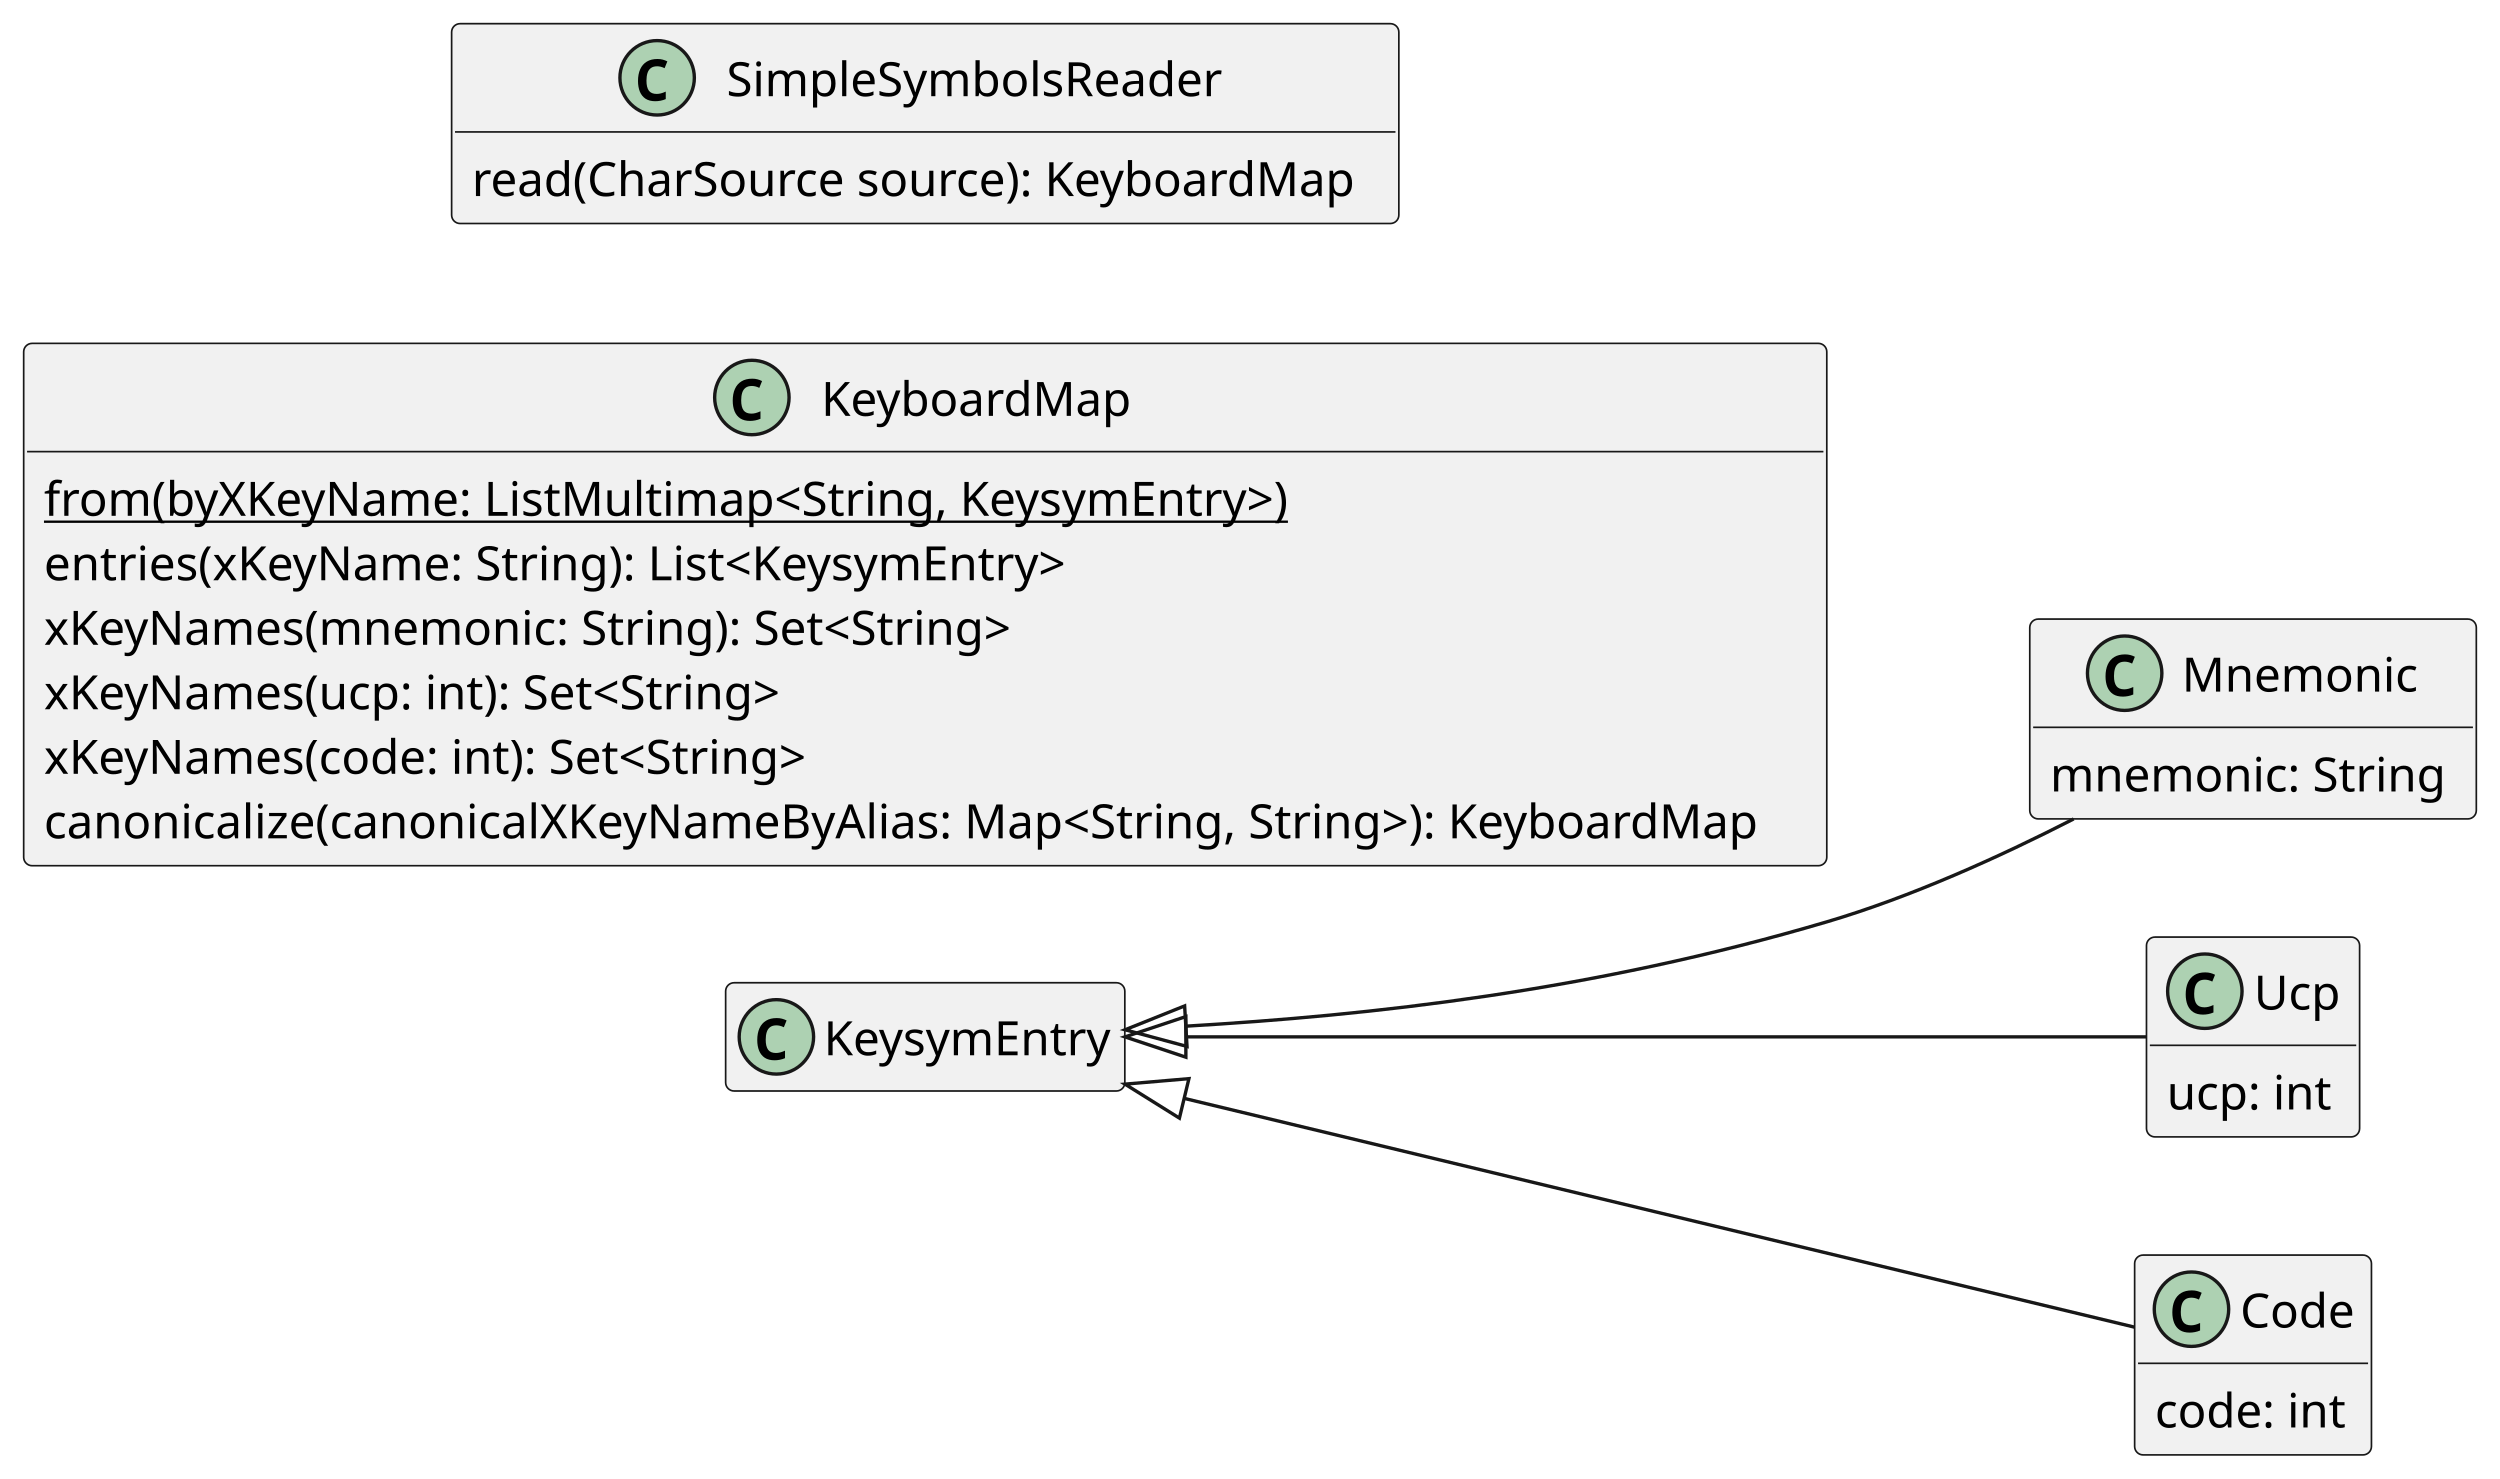
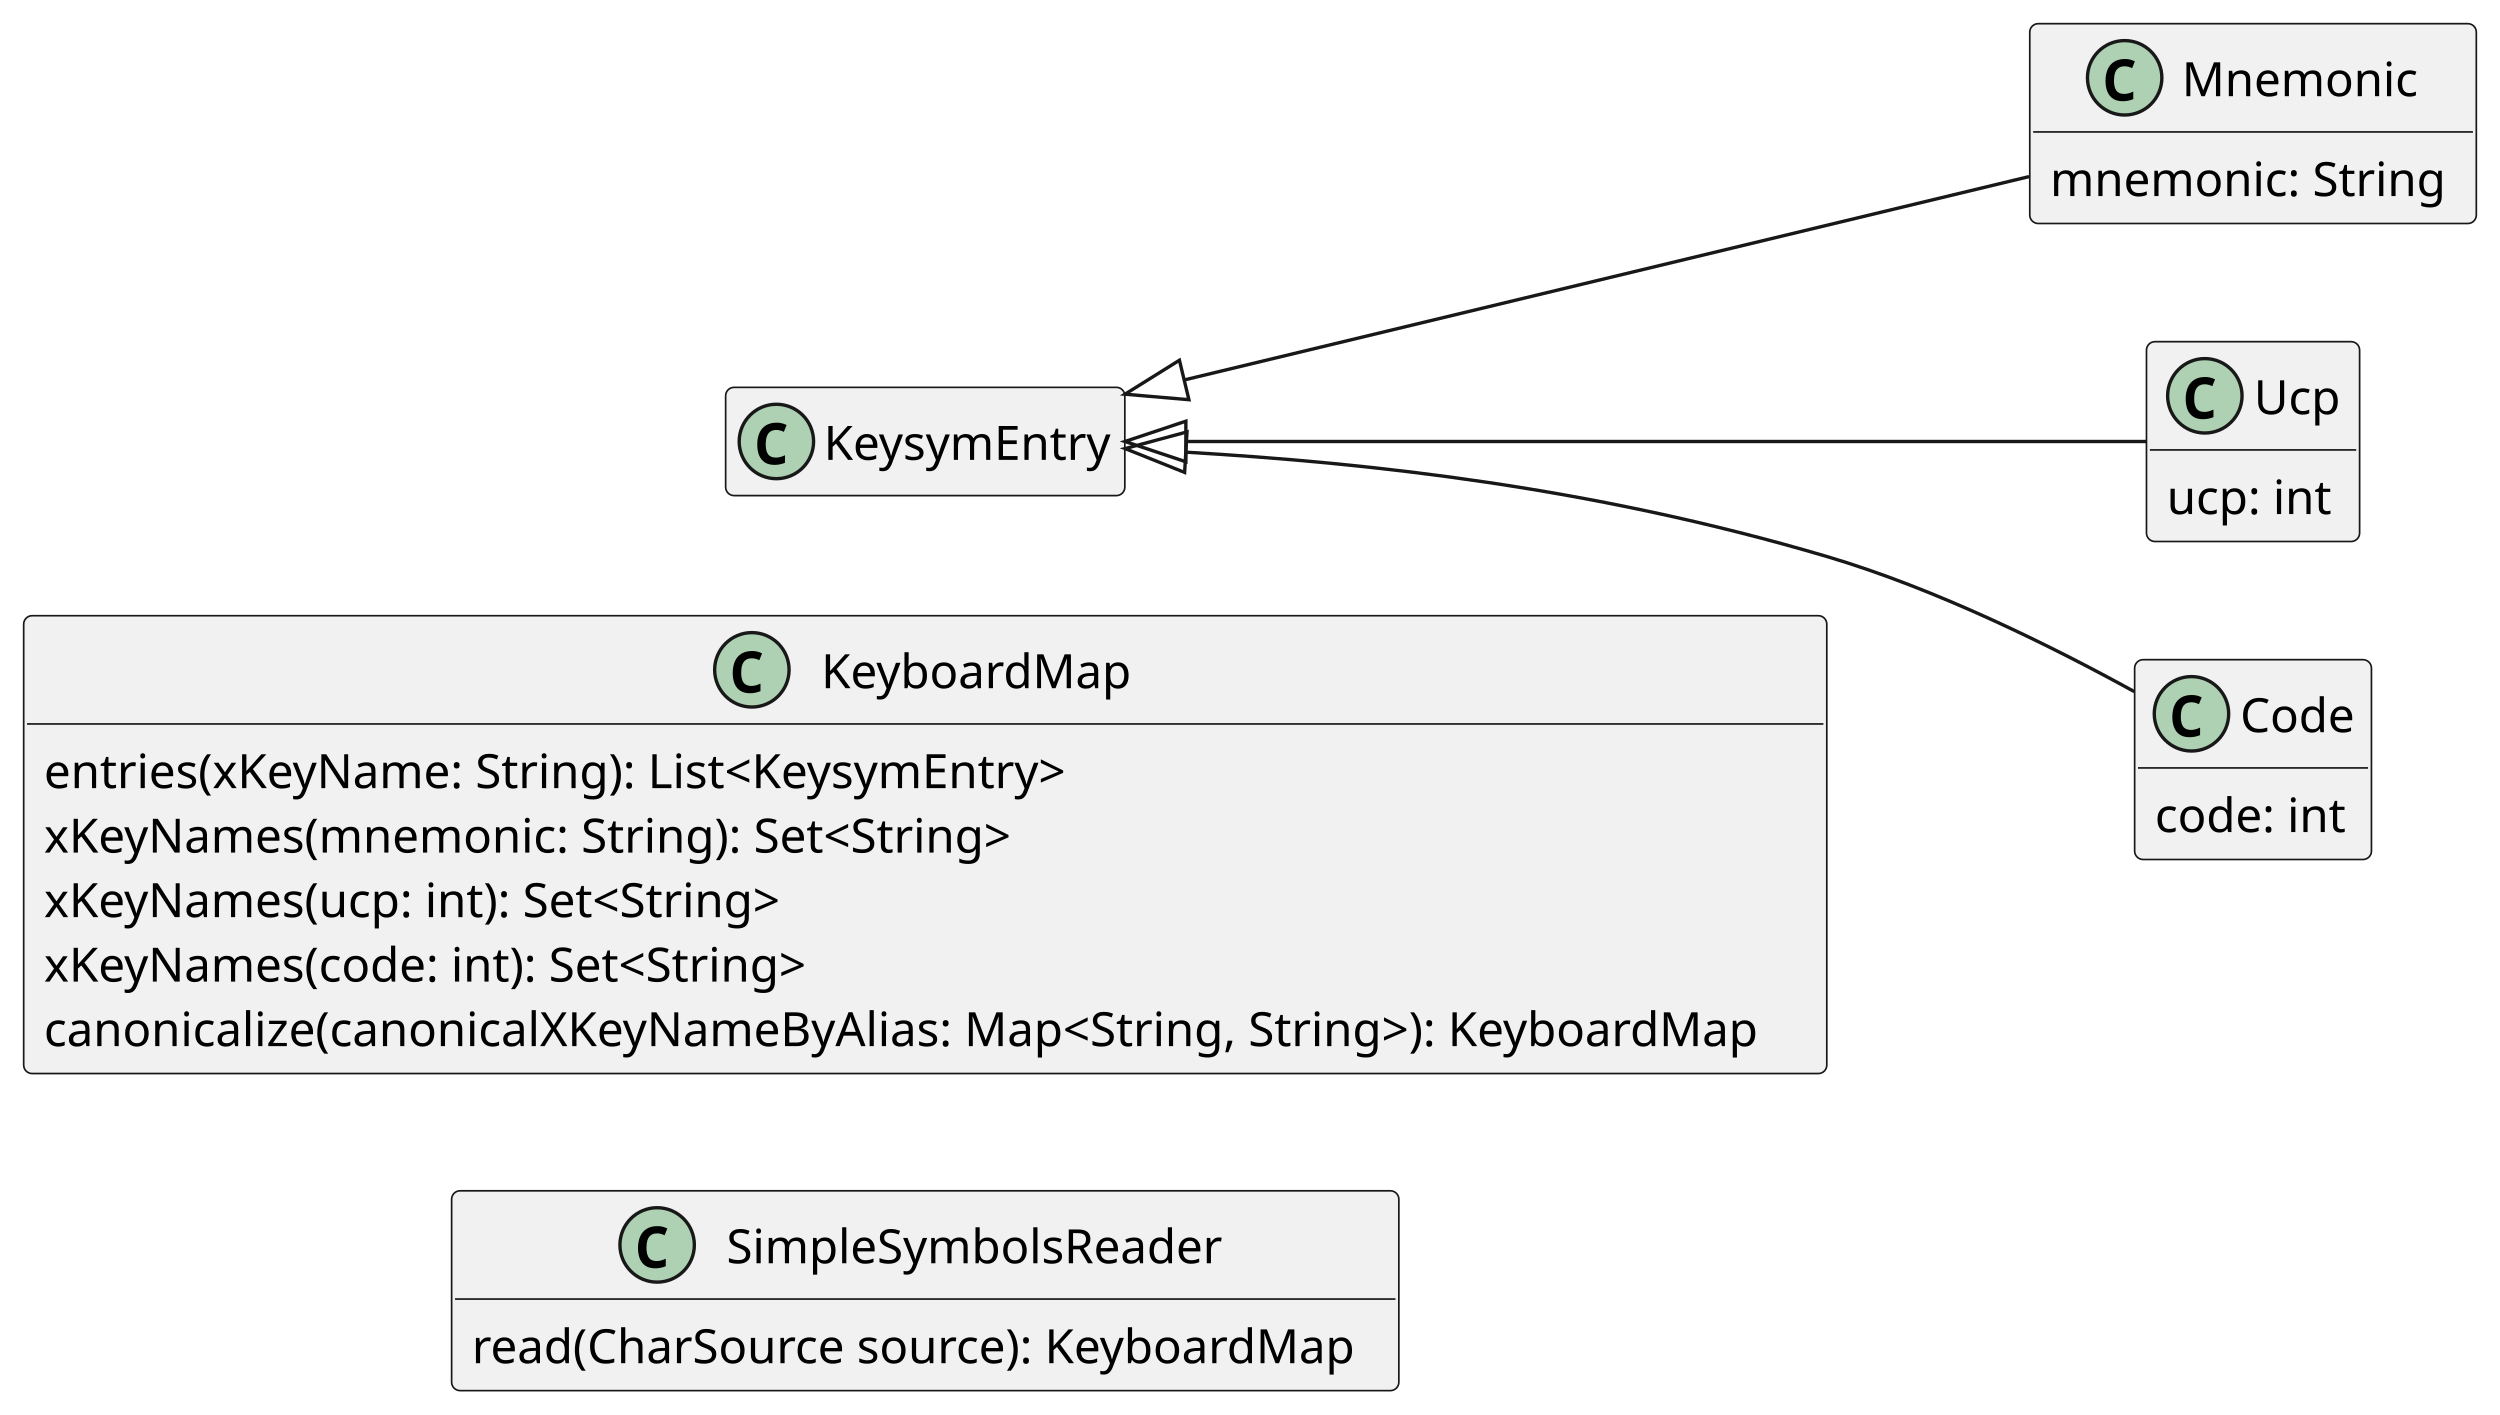
- <svg xmlns="http://www.w3.org/2000/svg" contentStyleType="text/css" height="437px" preserveAspectRatio="none" style="width:739px;height:437px;background:#FFFFFF;" version="1.1" viewBox="0 0 739 437" width="739px" zoomAndPan="magnify">
+ <svg xmlns="http://www.w3.org/2000/svg" contentStyleType="text/css" height="418px" preserveAspectRatio="none" style="width:739px;height:418px;background:#FFFFFF;" version="1.1" viewBox="0 0 739 418" width="739px" zoomAndPan="magnify">
  <defs />
  <g>
    <g id="elem_KeysymEntry">
-       <rect codeLine="4" fill="#F1F1F1" height="32" id="KeysymEntry" rx="2.5" ry="2.5" style="stroke:#181818;stroke-width:0.5;" width="118" x="214.5" y="290.5" />
-       <ellipse cx="229.5" cy="306.5" fill="#ADD1B2" rx="11" ry="11" style="stroke:#181818;stroke-width:1.0;" />
-       <path d="M228.969,313.422 Q227.219,313.422 226.078,312.688 Q224.953,311.938 224.391,310.594 Q223.844,309.234 223.844,307.438 Q223.844,305.406 224.5,303.953 Q225.156,302.5 226.438,301.719 Q227.719,300.938 229.594,300.938 Q230.484,300.938 231.156,301.125 Q231.828,301.297 232.516,301.641 L231.703,303.656 Q231.078,303.344 230.531,303.219 Q230,303.094 229.516,303.094 Q228.344,303.094 227.641,303.625 Q226.938,304.156 226.641,305.109 Q226.344,306.062 226.344,307.328 Q226.344,309.344 227.062,310.312 Q227.781,311.266 229.375,311.266 Q229.969,311.266 230.594,311.109 Q231.219,310.953 232.047,310.578 L232.047,312.797 Q231.312,313.109 230.516,313.266 Q229.734,313.422 228.969,313.422 Z " fill="#000000" />
-       <text fill="#000000" font-family="sans-serif" font-size="14" lengthAdjust="spacing" textLength="86" x="243.5" y="311.932">KeysymEntry</text>
+       <rect codeLine="4" fill="#F1F1F1" height="32" id="KeysymEntry" rx="2.5" ry="2.5" style="stroke:#181818;stroke-width:0.5;" width="118" x="214.5" y="114.5" />
+       <ellipse cx="229.5" cy="130.5" fill="#ADD1B2" rx="11" ry="11" style="stroke:#181818;stroke-width:1.0;" />
+       <path d="M228.969,137.422 Q227.219,137.422 226.078,136.688 Q224.953,135.938 224.391,134.594 Q223.844,133.234 223.844,131.438 Q223.844,129.406 224.5,127.953 Q225.156,126.5 226.438,125.719 Q227.719,124.938 229.594,124.938 Q230.484,124.938 231.156,125.125 Q231.828,125.297 232.516,125.641 L231.703,127.656 Q231.078,127.344 230.531,127.219 Q230,127.094 229.516,127.094 Q228.344,127.094 227.641,127.625 Q226.938,128.156 226.641,129.109 Q226.344,130.062 226.344,131.328 Q226.344,133.344 227.062,134.312 Q227.781,135.266 229.375,135.266 Q229.969,135.266 230.594,135.109 Q231.219,134.953 232.047,134.578 L232.047,136.797 Q231.312,137.109 230.516,137.266 Q229.734,137.422 228.969,137.422 Z " fill="#000000" />
+       <text fill="#000000" font-family="sans-serif" font-size="14" lengthAdjust="spacing" textLength="86" x="243.5" y="135.932">KeysymEntry</text>
    </g>
    <g id="elem_Mnemonic">
-       <rect codeLine="5" fill="#F1F1F1" height="59.068" id="Mnemonic" rx="2.5" ry="2.5" style="stroke:#181818;stroke-width:0.5;" width="132" x="600" y="183" />
-       <ellipse cx="628.05" cy="199" fill="#ADD1B2" rx="11" ry="11" style="stroke:#181818;stroke-width:1.0;" />
-       <path d="M627.519,205.922 Q625.769,205.922 624.628,205.188 Q623.503,204.438 622.941,203.094 Q622.394,201.734 622.394,199.938 Q622.394,197.906 623.05,196.453 Q623.706,195 624.987,194.219 Q626.269,193.438 628.144,193.438 Q629.034,193.438 629.706,193.625 Q630.378,193.797 631.066,194.141 L630.253,196.156 Q629.628,195.844 629.081,195.719 Q628.55,195.594 628.066,195.594 Q626.894,195.594 626.191,196.125 Q625.487,196.656 625.191,197.609 Q624.894,198.562 624.894,199.828 Q624.894,201.844 625.612,202.812 Q626.331,203.766 627.925,203.766 Q628.519,203.766 629.144,203.609 Q629.769,203.453 630.597,203.078 L630.597,205.297 Q629.862,205.609 629.066,205.766 Q628.284,205.922 627.519,205.922 Z " fill="#000000" />
-       <text fill="#000000" font-family="sans-serif" font-size="14" lengthAdjust="spacing" textLength="71" x="644.95" y="204.432">Mnemonic</text>
-       <line style="stroke:#181818;stroke-width:0.5;" x1="601" x2="731" y1="215" y2="215" />
-       <text fill="#000000" font-family="sans-serif" font-size="14" lengthAdjust="spacing" textLength="120" x="606" y="233.966">mnemonic: String</text>
+       <rect codeLine="5" fill="#F1F1F1" height="59.068" id="Mnemonic" rx="2.5" ry="2.5" style="stroke:#181818;stroke-width:0.5;" width="132" x="600" y="7" />
+       <ellipse cx="628.05" cy="23" fill="#ADD1B2" rx="11" ry="11" style="stroke:#181818;stroke-width:1.0;" />
+       <path d="M627.519,29.922 Q625.769,29.922 624.628,29.188 Q623.503,28.438 622.941,27.094 Q622.394,25.734 622.394,23.938 Q622.394,21.906 623.05,20.453 Q623.706,19 624.987,18.219 Q626.269,17.438 628.144,17.438 Q629.034,17.438 629.706,17.625 Q630.378,17.797 631.066,18.141 L630.253,20.156 Q629.628,19.844 629.081,19.719 Q628.55,19.594 628.066,19.594 Q626.894,19.594 626.191,20.125 Q625.487,20.656 625.191,21.609 Q624.894,22.562 624.894,23.828 Q624.894,25.844 625.612,26.812 Q626.331,27.766 627.925,27.766 Q628.519,27.766 629.144,27.609 Q629.769,27.453 630.597,27.078 L630.597,29.297 Q629.862,29.609 629.066,29.766 Q628.284,29.922 627.519,29.922 Z " fill="#000000" />
+       <text fill="#000000" font-family="sans-serif" font-size="14" lengthAdjust="spacing" textLength="71" x="644.95" y="28.432">Mnemonic</text>
+       <line style="stroke:#181818;stroke-width:0.5;" x1="601" x2="731" y1="39" y2="39" />
+       <text fill="#000000" font-family="sans-serif" font-size="14" lengthAdjust="spacing" textLength="120" x="606" y="57.966">mnemonic: String</text>
    </g>
    <g id="elem_Ucp">
-       <rect codeLine="8" fill="#F1F1F1" height="59.068" id="Ucp" rx="2.5" ry="2.5" style="stroke:#181818;stroke-width:0.5;" width="63" x="634.5" y="277" />
-       <ellipse cx="651.75" cy="293" fill="#ADD1B2" rx="11" ry="11" style="stroke:#181818;stroke-width:1.0;" />
-       <path d="M651.219,299.922 Q649.469,299.922 648.328,299.188 Q647.203,298.438 646.641,297.094 Q646.094,295.734 646.094,293.938 Q646.094,291.906 646.75,290.453 Q647.406,289 648.688,288.219 Q649.969,287.438 651.844,287.438 Q652.734,287.438 653.406,287.625 Q654.078,287.797 654.766,288.141 L653.953,290.156 Q653.328,289.844 652.781,289.719 Q652.25,289.594 651.766,289.594 Q650.594,289.594 649.891,290.125 Q649.188,290.656 648.891,291.609 Q648.594,292.562 648.594,293.828 Q648.594,295.844 649.312,296.812 Q650.031,297.766 651.625,297.766 Q652.219,297.766 652.844,297.609 Q653.469,297.453 654.297,297.078 L654.297,299.297 Q653.562,299.609 652.766,299.766 Q651.984,299.922 651.219,299.922 Z " fill="#000000" />
-       <text fill="#000000" font-family="sans-serif" font-size="14" lengthAdjust="spacing" textLength="26" x="666.25" y="298.432">Ucp</text>
-       <line style="stroke:#181818;stroke-width:0.5;" x1="635.5" x2="696.5" y1="309" y2="309" />
-       <text fill="#000000" font-family="sans-serif" font-size="14" lengthAdjust="spacing" textLength="51" x="640.5" y="327.966">ucp: int</text>
+       <rect codeLine="8" fill="#F1F1F1" height="59.068" id="Ucp" rx="2.5" ry="2.5" style="stroke:#181818;stroke-width:0.5;" width="63" x="634.5" y="101" />
+       <ellipse cx="651.75" cy="117" fill="#ADD1B2" rx="11" ry="11" style="stroke:#181818;stroke-width:1.0;" />
+       <path d="M651.219,123.922 Q649.469,123.922 648.328,123.188 Q647.203,122.438 646.641,121.094 Q646.094,119.734 646.094,117.938 Q646.094,115.906 646.75,114.453 Q647.406,113 648.688,112.219 Q649.969,111.438 651.844,111.438 Q652.734,111.438 653.406,111.625 Q654.078,111.797 654.766,112.141 L653.953,114.156 Q653.328,113.844 652.781,113.719 Q652.25,113.594 651.766,113.594 Q650.594,113.594 649.891,114.125 Q649.188,114.656 648.891,115.609 Q648.594,116.562 648.594,117.828 Q648.594,119.844 649.312,120.812 Q650.031,121.766 651.625,121.766 Q652.219,121.766 652.844,121.609 Q653.469,121.453 654.297,121.078 L654.297,123.297 Q653.562,123.609 652.766,123.766 Q651.984,123.922 651.219,123.922 Z " fill="#000000" />
+       <text fill="#000000" font-family="sans-serif" font-size="14" lengthAdjust="spacing" textLength="26" x="666.25" y="122.432">Ucp</text>
+       <line style="stroke:#181818;stroke-width:0.5;" x1="635.5" x2="696.5" y1="133" y2="133" />
+       <text fill="#000000" font-family="sans-serif" font-size="14" lengthAdjust="spacing" textLength="51" x="640.5" y="151.966">ucp: int</text>
    </g>
    <g id="elem_Code">
-       <rect codeLine="11" fill="#F1F1F1" height="59.068" id="Code" rx="2.5" ry="2.5" style="stroke:#181818;stroke-width:0.5;" width="70" x="631" y="371" />
-       <ellipse cx="647.8" cy="387" fill="#ADD1B2" rx="11" ry="11" style="stroke:#181818;stroke-width:1.0;" />
-       <path d="M647.269,393.922 Q645.519,393.922 644.378,393.188 Q643.253,392.438 642.691,391.094 Q642.144,389.734 642.144,387.938 Q642.144,385.906 642.8,384.453 Q643.456,383 644.737,382.219 Q646.019,381.438 647.894,381.438 Q648.784,381.438 649.456,381.625 Q650.128,381.797 650.816,382.141 L650.003,384.156 Q649.378,383.844 648.831,383.719 Q648.3,383.594 647.816,383.594 Q646.644,383.594 645.941,384.125 Q645.237,384.656 644.941,385.609 Q644.644,386.562 644.644,387.828 Q644.644,389.844 645.362,390.812 Q646.081,391.766 647.675,391.766 Q648.269,391.766 648.894,391.609 Q649.519,391.453 650.347,391.078 L650.347,393.297 Q649.612,393.609 648.816,393.766 Q648.034,393.922 647.269,393.922 Z " fill="#000000" />
-       <text fill="#000000" font-family="sans-serif" font-size="14" lengthAdjust="spacing" textLength="34" x="662.2" y="392.432">Code</text>
-       <line style="stroke:#181818;stroke-width:0.5;" x1="632" x2="700" y1="403" y2="403" />
-       <text fill="#000000" font-family="sans-serif" font-size="14" lengthAdjust="spacing" textLength="58" x="637" y="421.966">code: int</text>
+       <rect codeLine="11" fill="#F1F1F1" height="59.068" id="Code" rx="2.5" ry="2.5" style="stroke:#181818;stroke-width:0.5;" width="70" x="631" y="195" />
+       <ellipse cx="647.8" cy="211" fill="#ADD1B2" rx="11" ry="11" style="stroke:#181818;stroke-width:1.0;" />
+       <path d="M647.269,217.922 Q645.519,217.922 644.378,217.188 Q643.253,216.438 642.691,215.094 Q642.144,213.734 642.144,211.938 Q642.144,209.906 642.8,208.453 Q643.456,207 644.737,206.219 Q646.019,205.438 647.894,205.438 Q648.784,205.438 649.456,205.625 Q650.128,205.797 650.816,206.141 L650.003,208.156 Q649.378,207.844 648.831,207.719 Q648.3,207.594 647.816,207.594 Q646.644,207.594 645.941,208.125 Q645.237,208.656 644.941,209.609 Q644.644,210.562 644.644,211.828 Q644.644,213.844 645.362,214.812 Q646.081,215.766 647.675,215.766 Q648.269,215.766 648.894,215.609 Q649.519,215.453 650.347,215.078 L650.347,217.297 Q649.612,217.609 648.816,217.766 Q648.034,217.922 647.269,217.922 Z " fill="#000000" />
+       <text fill="#000000" font-family="sans-serif" font-size="14" lengthAdjust="spacing" textLength="34" x="662.2" y="216.432">Code</text>
+       <line style="stroke:#181818;stroke-width:0.5;" x1="632" x2="700" y1="227" y2="227" />
+       <text fill="#000000" font-family="sans-serif" font-size="14" lengthAdjust="spacing" textLength="58" x="637" y="245.966">code: int</text>
    </g>
    <g id="elem_KeyboardMap">
-       <rect codeLine="19" fill="#F1F1F1" height="154.407" id="KeyboardMap" rx="2.5" ry="2.5" style="stroke:#181818;stroke-width:0.5;" width="533" x="7" y="101.5" />
-       <ellipse cx="222.25" cy="117.5" fill="#ADD1B2" rx="11" ry="11" style="stroke:#181818;stroke-width:1.0;" />
-       <path d="M221.719,124.422 Q219.969,124.422 218.828,123.688 Q217.703,122.938 217.141,121.594 Q216.594,120.234 216.594,118.438 Q216.594,116.406 217.25,114.953 Q217.906,113.5 219.188,112.719 Q220.469,111.938 222.344,111.938 Q223.234,111.938 223.906,112.125 Q224.578,112.297 225.266,112.641 L224.453,114.656 Q223.828,114.344 223.281,114.219 Q222.75,114.094 222.266,114.094 Q221.094,114.094 220.391,114.625 Q219.688,115.156 219.391,116.109 Q219.094,117.062 219.094,118.328 Q219.094,120.344 219.812,121.312 Q220.531,122.266 222.125,122.266 Q222.719,122.266 223.344,122.109 Q223.969,121.953 224.797,121.578 L224.797,123.797 Q224.062,124.109 223.266,124.266 Q222.484,124.422 221.719,124.422 Z " fill="#000000" />
-       <text fill="#000000" font-family="sans-serif" font-size="14" lengthAdjust="spacing" textLength="94" x="242.75" y="122.932">KeyboardMap</text>
-       <line style="stroke:#181818;stroke-width:0.5;" x1="8" x2="539" y1="133.5" y2="133.5" />
-       <text fill="#000000" font-family="sans-serif" font-size="14" lengthAdjust="spacing" text-decoration="underline" textLength="375" x="13" y="152.466">from(byXKeyName: ListMultimap&lt;String, KeysymEntry&gt;)</text>
-       <text fill="#000000" font-family="sans-serif" font-size="14" lengthAdjust="spacing" textLength="308" x="13" y="171.534">entries(xKeyName: String): List&lt;KeysymEntry&gt;</text>
-       <text fill="#000000" font-family="sans-serif" font-size="14" lengthAdjust="spacing" textLength="292" x="13" y="190.602">xKeyNames(mnemonic: String): Set&lt;String&gt;</text>
-       <text fill="#000000" font-family="sans-serif" font-size="14" lengthAdjust="spacing" textLength="223" x="13" y="209.67">xKeyNames(ucp: int): Set&lt;String&gt;</text>
-       <text fill="#000000" font-family="sans-serif" font-size="14" lengthAdjust="spacing" textLength="230" x="13" y="228.738">xKeyNames(code: int): Set&lt;String&gt;</text>
-       <text fill="#000000" font-family="sans-serif" font-size="14" lengthAdjust="spacing" textLength="521" x="13" y="247.805">canonicalize(canonicalXKeyNameByAlias: Map&lt;String, String&gt;): KeyboardMap</text>
+       <rect codeLine="19" fill="#F1F1F1" height="135.34" id="KeyboardMap" rx="2.5" ry="2.5" style="stroke:#181818;stroke-width:0.5;" width="533" x="7" y="182" />
+       <ellipse cx="222.25" cy="198" fill="#ADD1B2" rx="11" ry="11" style="stroke:#181818;stroke-width:1.0;" />
+       <path d="M221.719,204.922 Q219.969,204.922 218.828,204.188 Q217.703,203.438 217.141,202.094 Q216.594,200.734 216.594,198.938 Q216.594,196.906 217.25,195.453 Q217.906,194 219.188,193.219 Q220.469,192.438 222.344,192.438 Q223.234,192.438 223.906,192.625 Q224.578,192.797 225.266,193.141 L224.453,195.156 Q223.828,194.844 223.281,194.719 Q222.75,194.594 222.266,194.594 Q221.094,194.594 220.391,195.125 Q219.688,195.656 219.391,196.609 Q219.094,197.562 219.094,198.828 Q219.094,200.844 219.812,201.812 Q220.531,202.766 222.125,202.766 Q222.719,202.766 223.344,202.609 Q223.969,202.453 224.797,202.078 L224.797,204.297 Q224.062,204.609 223.266,204.766 Q222.484,204.922 221.719,204.922 Z " fill="#000000" />
+       <text fill="#000000" font-family="sans-serif" font-size="14" lengthAdjust="spacing" textLength="94" x="242.75" y="203.432">KeyboardMap</text>
+       <line style="stroke:#181818;stroke-width:0.5;" x1="8" x2="539" y1="214" y2="214" />
+       <text fill="#000000" font-family="sans-serif" font-size="14" lengthAdjust="spacing" textLength="308" x="13" y="232.966">entries(xKeyName: String): List&lt;KeysymEntry&gt;</text>
+       <text fill="#000000" font-family="sans-serif" font-size="14" lengthAdjust="spacing" textLength="292" x="13" y="252.034">xKeyNames(mnemonic: String): Set&lt;String&gt;</text>
+       <text fill="#000000" font-family="sans-serif" font-size="14" lengthAdjust="spacing" textLength="223" x="13" y="271.102">xKeyNames(ucp: int): Set&lt;String&gt;</text>
+       <text fill="#000000" font-family="sans-serif" font-size="14" lengthAdjust="spacing" textLength="230" x="13" y="290.17">xKeyNames(code: int): Set&lt;String&gt;</text>
+       <text fill="#000000" font-family="sans-serif" font-size="14" lengthAdjust="spacing" textLength="521" x="13" y="309.238">canonicalize(canonicalXKeyNameByAlias: Map&lt;String, String&gt;): KeyboardMap</text>
    </g>
    <g id="elem_SimpleSymbolsReader">
-       <rect codeLine="28" fill="#F1F1F1" height="59.068" id="SimpleSymbolsReader" rx="2.5" ry="2.5" style="stroke:#181818;stroke-width:0.5;" width="280" x="133.5" y="7" />
-       <ellipse cx="194.25" cy="23" fill="#ADD1B2" rx="11" ry="11" style="stroke:#181818;stroke-width:1.0;" />
-       <path d="M193.719,29.922 Q191.969,29.922 190.828,29.188 Q189.703,28.438 189.141,27.094 Q188.594,25.734 188.594,23.938 Q188.594,21.906 189.25,20.453 Q189.906,19 191.188,18.219 Q192.469,17.438 194.344,17.438 Q195.234,17.438 195.906,17.625 Q196.578,17.797 197.266,18.141 L196.453,20.156 Q195.828,19.844 195.281,19.719 Q194.75,19.594 194.266,19.594 Q193.094,19.594 192.391,20.125 Q191.688,20.656 191.391,21.609 Q191.094,22.562 191.094,23.828 Q191.094,25.844 191.812,26.812 Q192.531,27.766 194.125,27.766 Q194.719,27.766 195.344,27.609 Q195.969,27.453 196.797,27.078 L196.797,29.297 Q196.062,29.609 195.266,29.766 Q194.484,29.922 193.719,29.922 Z " fill="#000000" />
-       <text fill="#000000" font-family="sans-serif" font-size="14" lengthAdjust="spacing" textLength="150" x="214.75" y="28.432">SimpleSymbolsReader</text>
-       <line style="stroke:#181818;stroke-width:0.5;" x1="134.5" x2="412.5" y1="39" y2="39" />
-       <text fill="#000000" font-family="sans-serif" font-size="14" lengthAdjust="spacing" textLength="268" x="139.5" y="57.966">read(CharSource source): KeyboardMap</text>
+       <rect codeLine="27" fill="#F1F1F1" height="59.068" id="SimpleSymbolsReader" rx="2.5" ry="2.5" style="stroke:#181818;stroke-width:0.5;" width="280" x="133.5" y="352" />
+       <ellipse cx="194.25" cy="368" fill="#ADD1B2" rx="11" ry="11" style="stroke:#181818;stroke-width:1.0;" />
+       <path d="M193.719,374.922 Q191.969,374.922 190.828,374.188 Q189.703,373.438 189.141,372.094 Q188.594,370.734 188.594,368.938 Q188.594,366.906 189.25,365.453 Q189.906,364 191.188,363.219 Q192.469,362.438 194.344,362.438 Q195.234,362.438 195.906,362.625 Q196.578,362.797 197.266,363.141 L196.453,365.156 Q195.828,364.844 195.281,364.719 Q194.75,364.594 194.266,364.594 Q193.094,364.594 192.391,365.125 Q191.688,365.656 191.391,366.609 Q191.094,367.562 191.094,368.828 Q191.094,370.844 191.812,371.812 Q192.531,372.766 194.125,372.766 Q194.719,372.766 195.344,372.609 Q195.969,372.453 196.797,372.078 L196.797,374.297 Q196.062,374.609 195.266,374.766 Q194.484,374.922 193.719,374.922 Z " fill="#000000" />
+       <text fill="#000000" font-family="sans-serif" font-size="14" lengthAdjust="spacing" textLength="150" x="214.75" y="373.432">SimpleSymbolsReader</text>
+       <line style="stroke:#181818;stroke-width:0.5;" x1="134.5" x2="412.5" y1="384" y2="384" />
+       <text fill="#000000" font-family="sans-serif" font-size="14" lengthAdjust="spacing" textLength="268" x="139.5" y="402.966">read(CharSource source): KeyboardMap</text>
    </g>
    <g id="link_KeysymEntry_Mnemonic">
-       <path codeLine="15" d="M350.529,303.339 C405.069,300.119 470.48,293.05 540,272.5 C564.93,265.13 591.07,253.3 612.97,242.08 " fill="none" id="KeysymEntry-backto-Mnemonic" style="stroke:#181818;stroke-width:1.0;" />
-       <polygon fill="none" points="332.56,304.4,350.882,309.329,350.175,297.35,332.56,304.4" style="stroke:#181818;stroke-width:1.0;" />
+       <path codeLine="15" d="M350.04,112.317 C421.53,95.107 525.16,70.16 599.79,52.2 " fill="none" id="KeysymEntry-backto-Mnemonic" style="stroke:#181818;stroke-width:1.0;" />
+       <polygon fill="none" points="332.54,116.53,351.444,118.15,348.636,106.484,332.54,116.53" style="stroke:#181818;stroke-width:1.0;" />
    </g>
    <g id="link_KeysymEntry_Ucp">
-       <path codeLine="16" d="M350.54,306.5 C434.68,306.5 569.54,306.5 634.49,306.5 " fill="none" id="KeysymEntry-backto-Ucp" style="stroke:#181818;stroke-width:1.0;" />
-       <polygon fill="none" points="332.54,306.5,350.54,312.5,350.54,300.5,332.54,306.5" style="stroke:#181818;stroke-width:1.0;" />
+       <path codeLine="16" d="M350.54,130.5 C434.68,130.5 569.54,130.5 634.49,130.5 " fill="none" id="KeysymEntry-backto-Ucp" style="stroke:#181818;stroke-width:1.0;" />
+       <polygon fill="none" points="332.54,130.5,350.54,136.5,350.54,124.5,332.54,130.5" style="stroke:#181818;stroke-width:1.0;" />
    </g>
    <g id="link_KeysymEntry_Code">
-       <path codeLine="17" d="M350.04,324.683 C432.69,344.584 564.16,376.23 630.97,392.31 " fill="none" id="KeysymEntry-backto-Code" style="stroke:#181818;stroke-width:1.0;" />
-       <polygon fill="none" points="332.54,320.47,348.635,330.517,351.444,318.85,332.54,320.47" style="stroke:#181818;stroke-width:1.0;" />
+       <path codeLine="17" d="M350.529,133.661 C405.069,136.881 470.48,143.95 540,164.5 C572.2,174.02 606.43,190.98 630.91,204.45 " fill="none" id="KeysymEntry-backto-Code" style="stroke:#181818;stroke-width:1.0;" />
+       <polygon fill="none" points="332.56,132.6,350.175,139.65,350.882,127.671,332.56,132.6" style="stroke:#181818;stroke-width:1.0;" />
    </g>
  </g>
</svg>
